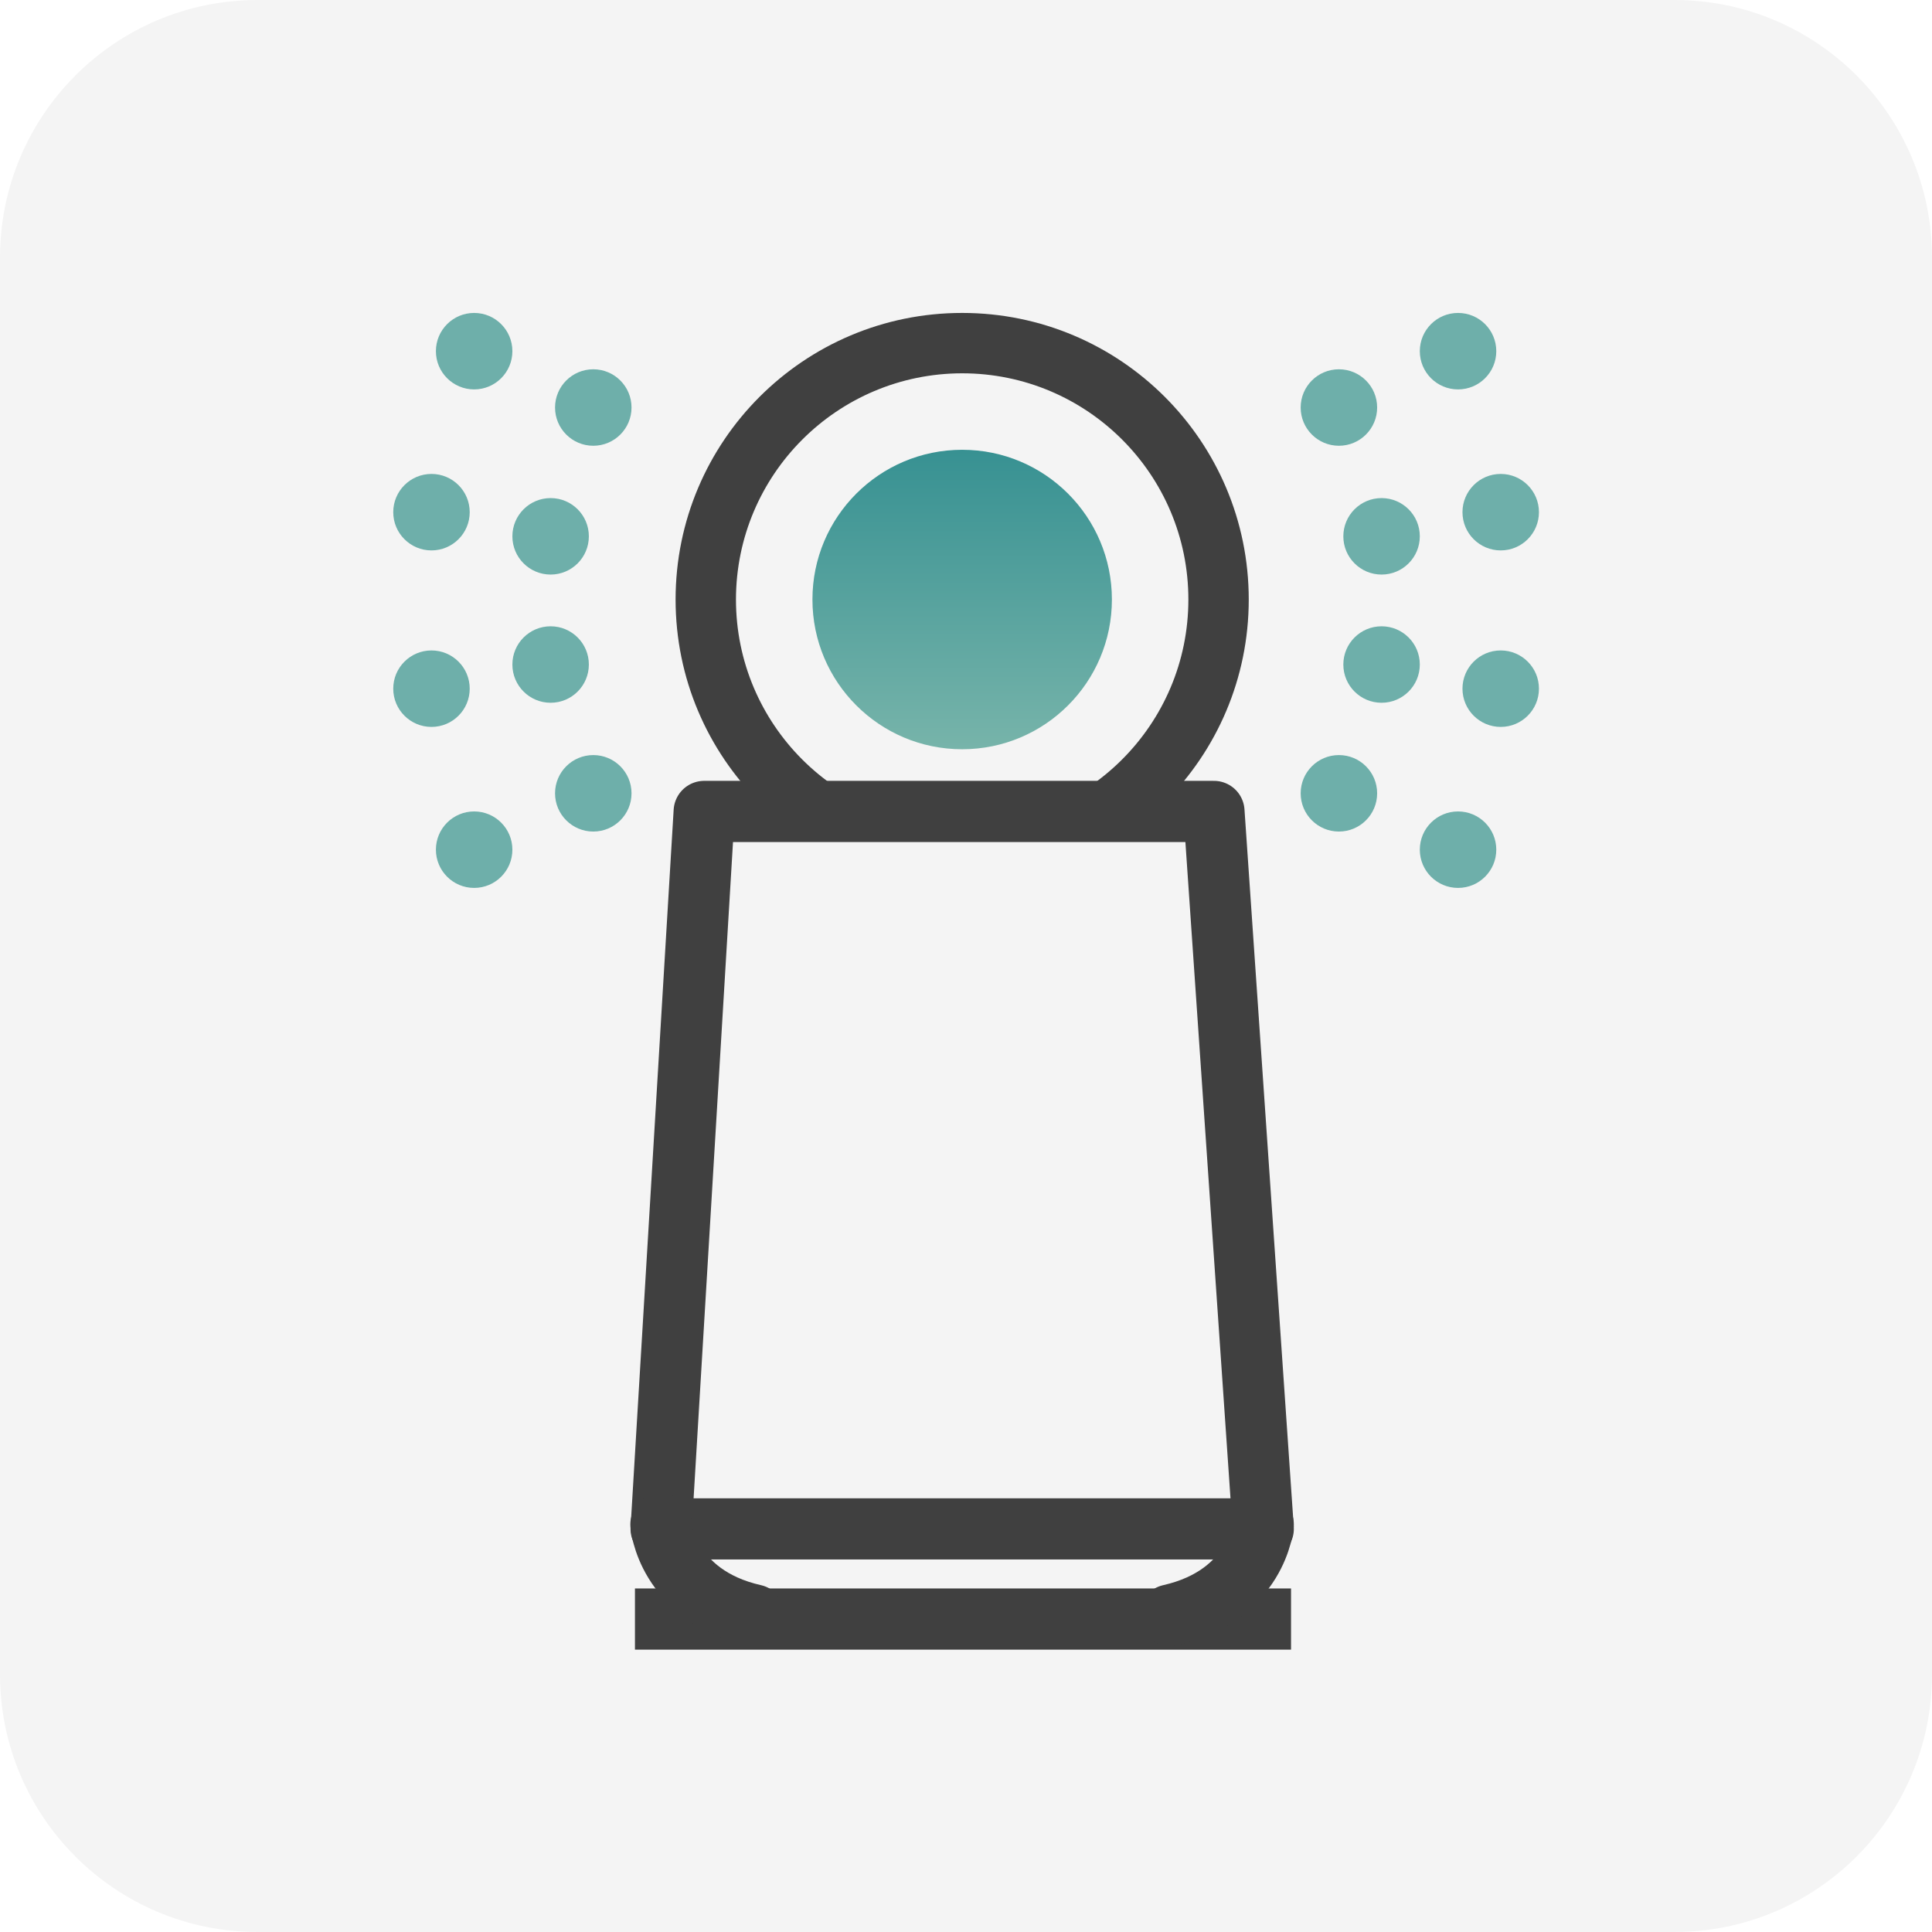
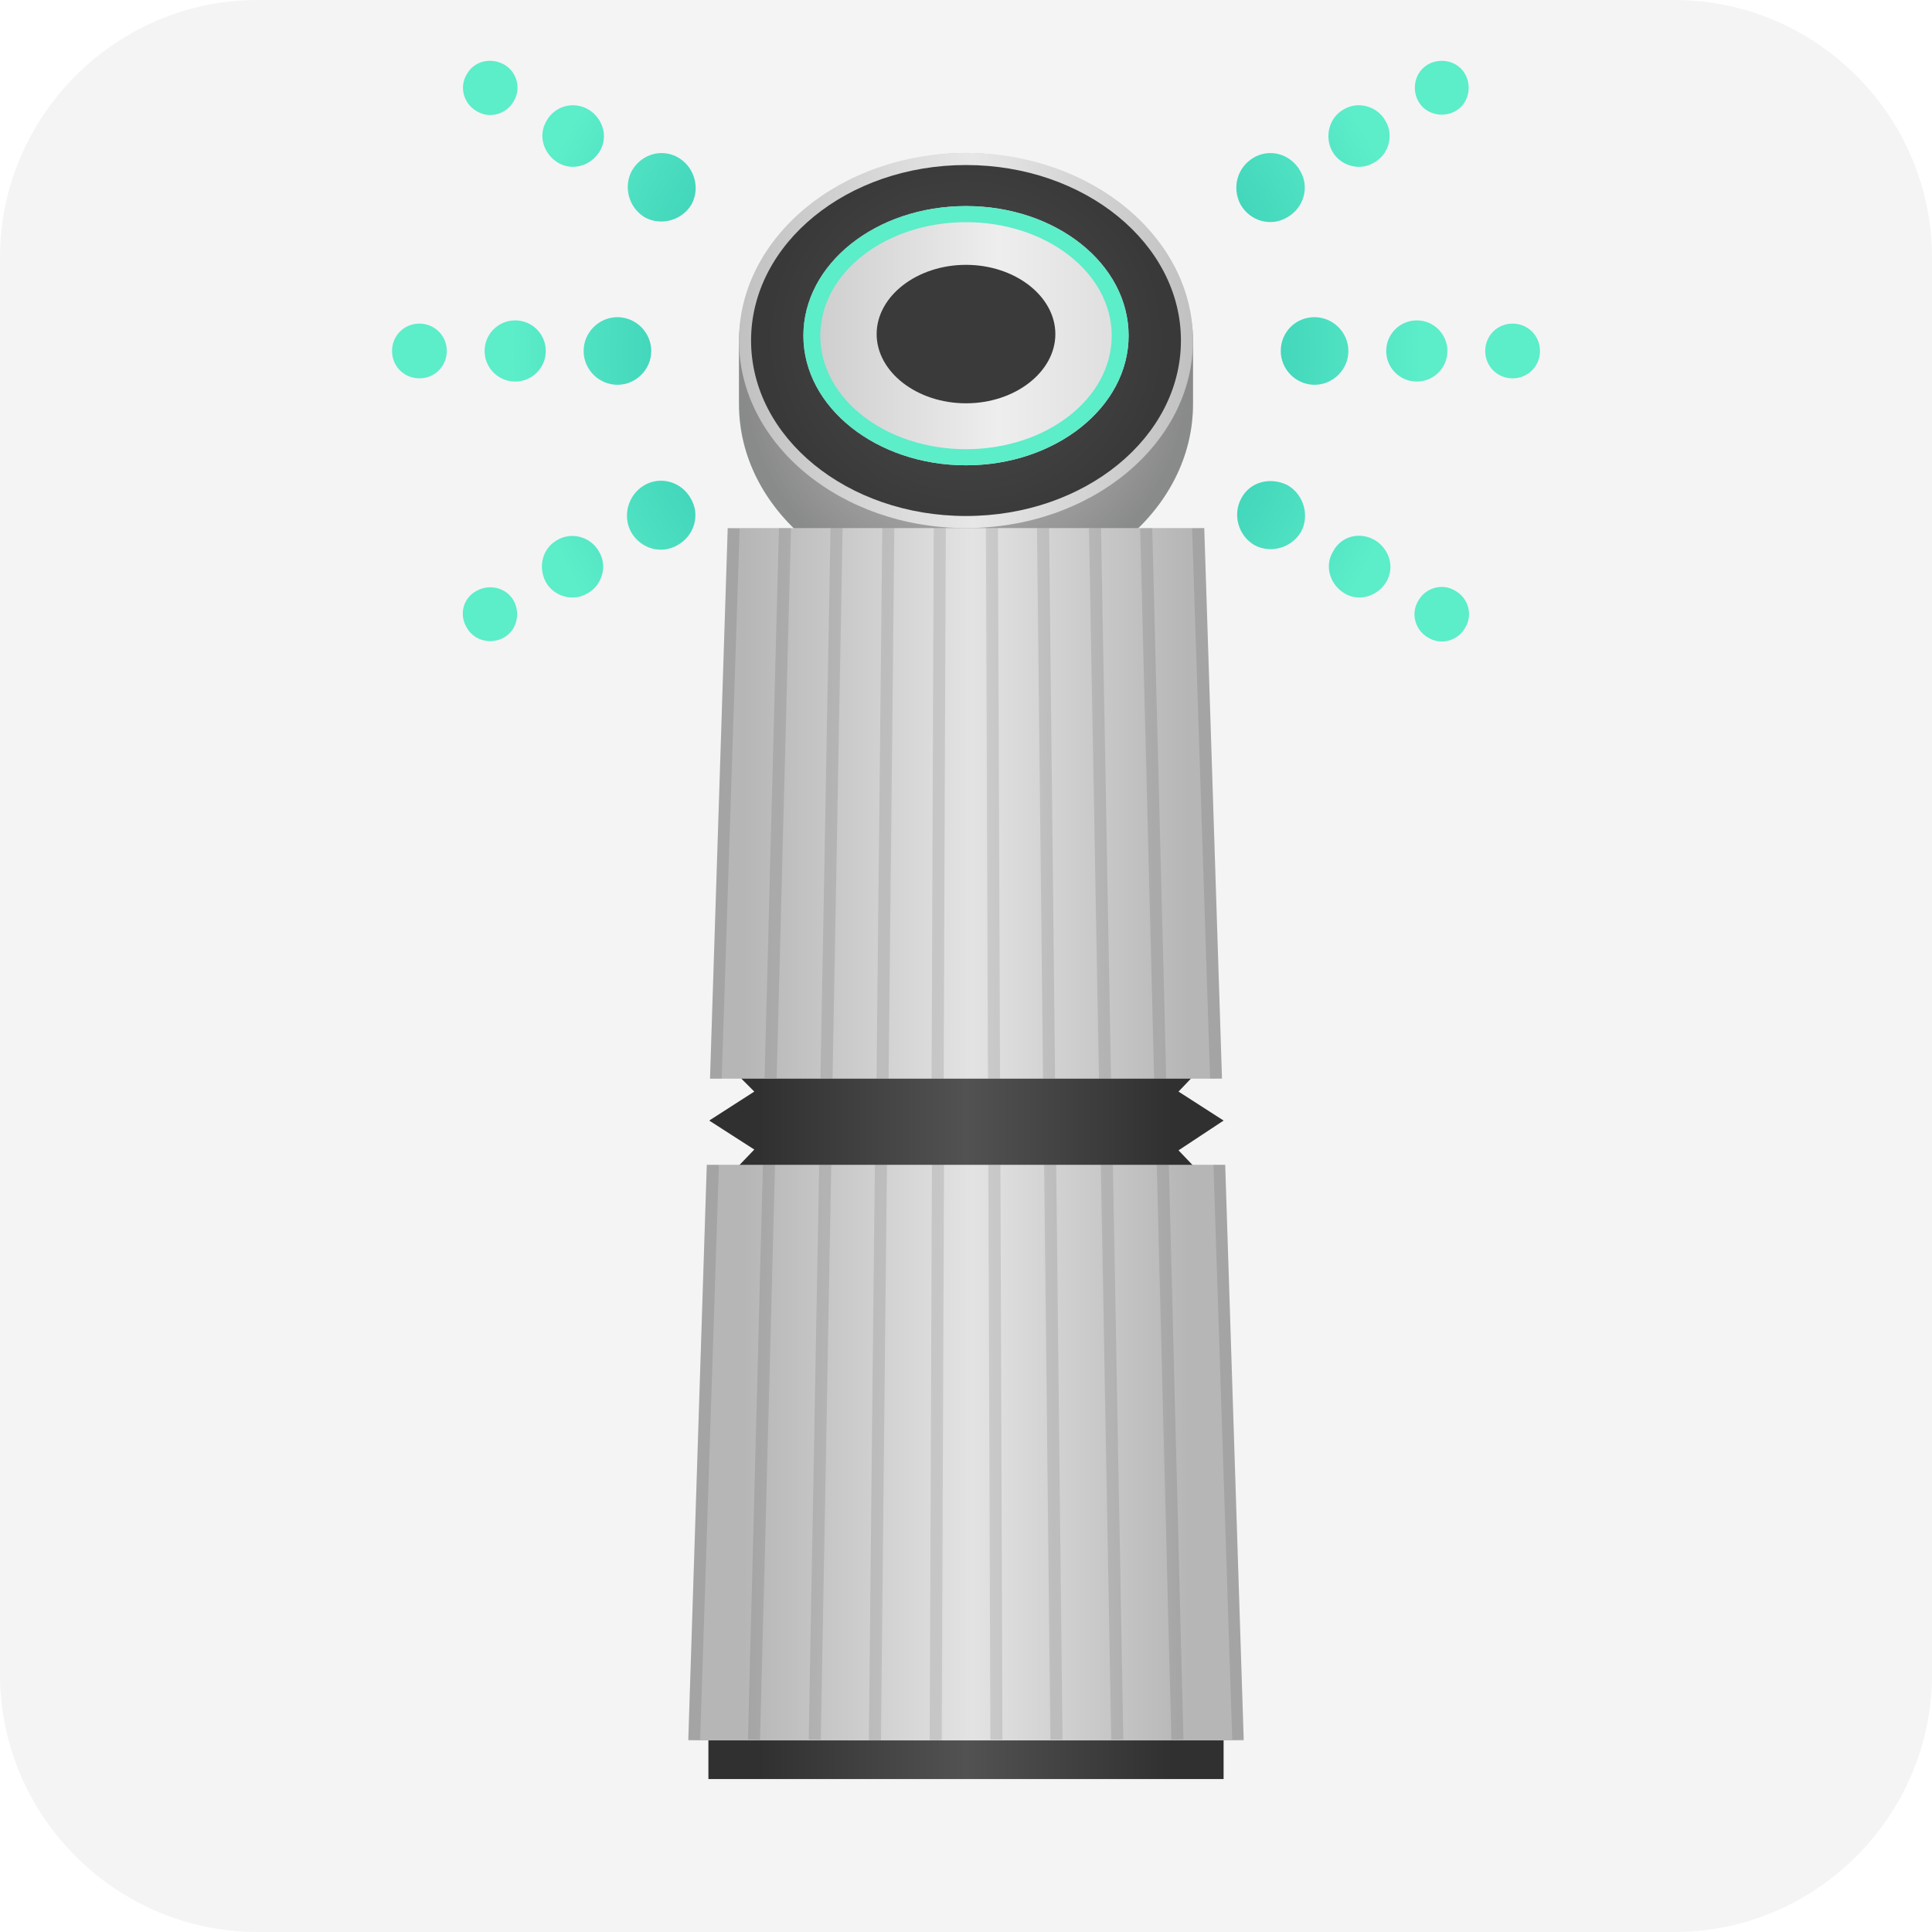
- <svg xmlns="http://www.w3.org/2000/svg" id="devices_ic_airpurifier_white" data-name="devices/ic_airpurifier_white" width="120" height="120" viewBox="0 0 120 120">
-   <defs>
-     <linearGradient id="linear-gradient" x1=".5" y1="1" x2=".5" gradientUnits="objectBoundingBox">
-       <stop offset="0" stop-color="#77b4aa" />
-       <stop offset="1" stop-color="#379192" />
-     </linearGradient>
-     <style>
-             .cls-2{fill:#6eafaa}.cls-7{stroke:#404040;stroke-miterlimit:10;stroke-width:3.8px;stroke-linecap:round;stroke-linejoin:round;fill:none}
-         </style>
-   </defs>
-   <rect id="Rectangle_169" data-name="Rectangle 169" width="120" height="120" rx="16" style="fill:#f4f4f4" />
-   <g id="Group_629" data-name="Group 629" transform="translate(10 10)">
-     <g id="Group_300" data-name="Group 300" transform="translate(14.425 9.437)">
-       <g id="Group_294" data-name="Group 294" transform="translate(56.362)">
-         <g id="Group_292" data-name="Group 292" transform="translate(0 3.5)">
-           <circle id="Ellipse_37" data-name="Ellipse 37" class="cls-2" cx="2.375" cy="2.375" r="2.375" />
-           <circle id="Ellipse_38" data-name="Ellipse 38" class="cls-2" cx="2.375" cy="2.375" r="2.375" transform="translate(0 23.962)" />
-           <circle id="Ellipse_39" data-name="Ellipse 39" class="cls-2" cx="2.375" cy="2.375" r="2.375" transform="translate(2.65 8)" />
-           <circle id="Ellipse_40" data-name="Ellipse 40" class="cls-2" cx="2.375" cy="2.375" r="2.375" transform="translate(2.65 15.963)" />
+ <svg xmlns="http://www.w3.org/2000/svg" xmlns:xlink="http://www.w3.org/1999/xlink" version="1.1" id="ic_x5F_device_x5F_list_x5F_airpurifier_1_" x="0px" y="0px" viewBox="0 0 240 240" style="enable-background:new 0 0 240 240;" xml:space="preserve">
+   <style type="text/css">
+ 	.st0{fill:#F4F4F4;}
+ 	.st1{fill:url(#SVGID_1_);}
+ 	.st2{opacity:0.35;fill:url(#SVGID_00000113348941422948841700000015875590141352986042_);enable-background:new    ;}
+ 	.st3{fill:url(#SVGID_00000065780583312353521260000009303380174014687422_);}
+ 	.st4{fill:url(#Ellipse_838_copy_00000070095801530839196870000008760356649022900651_);}
+ 	.st5{fill-rule:evenodd;clip-rule:evenodd;fill:url(#Ellipse_838_copy_3_00000084506783991837276180000007584092064983474599_);}
+ 	.st6{fill-rule:evenodd;clip-rule:evenodd;fill:#3A3A3A;}
+ 	.st7{fill-rule:evenodd;clip-rule:evenodd;fill:url(#Ellipse_762_copy_2_00000096769578360846768400000010551883870999383461_);}
+ 	.st8{fill:#5CEDC9;}
+ 	.st9{fill:url(#SVGID_00000093884994979892700130000016619346606500380590_);}
+ 	.st10{fill:url(#SVGID_00000096766274029154462360000003759838707397101243_);}
+ 	.st11{fill:url(#SVGID_00000137838945614874651990000009555351904025831080_);}
+ 	.st12{opacity:0.1;}
+ 	.st13{clip-path:url(#SVGID_00000019676369516809022890000008083836960666141344_);}
+ 	.st14{clip-path:url(#SVGID_00000096057070204725915570000013005885379565267857_);}
+ </style>
+   <path class="st0" d="M208,240H32c-17.6,0-32-14.4-32-32V32C0,14.4,14.4,0,32,0h176c17.6,0,32,14.4,32,32v176  C240,225.6,225.6,240,208,240z" />
+   <g id="_x5F_default_12_">
+     <g>
+       <radialGradient id="SVGID_1_" cx="131.269" cy="194.799" r="28.26" gradientTransform="matrix(0.9842 0 0 -0.9852 -9.1946 238.3665)" gradientUnits="userSpaceOnUse">
+         <stop offset="0.6" style="stop-color:#F1F1F2" />
+         <stop offset="1" style="stop-color:#C8C9C9" />
+       </radialGradient>
+       <path class="st1" d="M148.2,42.3L148.2,42.3C147.5,30,134.8,19,120,19S92.5,30,91.8,42.3l0,0c0,0,0,7.1,0,7.9    c0,13.1,12.7,23.7,28.2,23.7s28.2-10.6,28.2-23.7C148.2,49.4,148.2,42.3,148.2,42.3z" />
+       <linearGradient id="SVGID_00000011002709957600341830000008564915067446648716_" gradientUnits="userSpaceOnUse" x1="120" y1="213.905" x2="120" y2="197.722" gradientTransform="matrix(1 0 0 -1 0 242)">
+         <stop offset="0.435" style="stop-color:#2C2C2C;stop-opacity:0" />
+         <stop offset="0.519" style="stop-color:#131313" />
+       </linearGradient>
+       <path style="opacity:0.35;fill:url(#SVGID_00000011002709957600341830000008564915067446648716_);enable-background:new    ;" d="    M148.2,41.7L148.2,41.7C147.5,29.4,134.8,19,120,19S92.5,29.5,91.8,41.8l0,0c0,0,0,7.6,0,8.4c0,13.1,12.7,23.7,28.2,23.7    s28.2-10.6,28.2-23.7C148.2,49.4,148.2,41.7,148.2,41.7z" />
+       <g>
+         <linearGradient id="SVGID_00000144308246027020113710000006735297408509218190_" gradientUnits="userSpaceOnUse" x1="102.686" y1="198.002" x2="159.998" y2="198.002" gradientTransform="matrix(0.9841 0 0 -0.9878 -9.2538 237.8861)">
+           <stop offset="0" style="stop-color:#C1C1C1" />
+           <stop offset="0.515" style="stop-color:#E7E7E7" />
+           <stop offset="1" style="stop-color:#C1C1C1" />
+         </linearGradient>
+         <path style="fill:url(#SVGID_00000144308246027020113710000006735297408509218190_);" d="M120,65.6c-15.6,0-28.2-10.5-28.2-23.3     S104.4,19,120,19s28.2,10.5,28.2,23.3S135.6,65.6,120,65.6z" />
+         <radialGradient id="Ellipse_838_copy_00000144320576639603690820000011980638687888046266_" cx="108.673" cy="197.311" r="24.412" gradientTransform="matrix(1.0164 0 0 -0.9732 9.5451 234.3234)" gradientUnits="userSpaceOnUse">
+           <stop offset="0" style="stop-color:#4E4E4E" />
+           <stop offset="1" style="stop-color:#393939" />
+         </radialGradient>
+         <ellipse id="Ellipse_838_copy_7_" style="fill:url(#Ellipse_838_copy_00000144320576639603690820000011980638687888046266_);" cx="120" cy="42.3" rx="26.7" ry="21.8" />
+         <linearGradient id="Ellipse_838_copy_3_00000124868330356311152280000009729016583672573323_" gradientUnits="userSpaceOnUse" x1="99.8" y1="200.3" x2="140.258" y2="200.3" gradientTransform="matrix(1 0 0 -1 0 242)">
+           <stop offset="0" style="stop-color:#CCCCCC" />
+           <stop offset="0.6" style="stop-color:#EEEEEE" />
+           <stop offset="1" style="stop-color:#DDDDDD" />
+         </linearGradient>
+         <path id="Ellipse_838_copy_3_17_" style="fill-rule:evenodd;clip-rule:evenodd;fill:url(#Ellipse_838_copy_3_00000124868330356311152280000009729016583672573323_);" d="     M120,25.6c11.2,0,20.2,7.2,20.2,16.1s-9.1,16.1-20.2,16.1s-20.2-7.2-20.2-16.1S108.8,25.6,120,25.6z" />
+         <path id="Ellipse_838_copy_3_16_" class="st6" d="M120,32.9c6.1,0,11.1,3.9,11.1,8.6s-5,8.6-11.1,8.6s-11.1-3.9-11.1-8.6     S113.9,32.9,120,32.9z" />
+       </g>
+       <radialGradient id="Ellipse_762_copy_2_00000000937547123286540740000007475113343169393043_" cx="120" cy="198.378" r="56.5" gradientTransform="matrix(1 0 0 -1 0 242)" gradientUnits="userSpaceOnUse">
+         <stop offset="0.3" style="stop-color:#24BBAB" />
+         <stop offset="1" style="stop-color:#5CEDC9" />
+       </radialGradient>
+       <path id="Ellipse_762_copy_2_15_" style="fill-rule:evenodd;clip-rule:evenodd;fill:url(#Ellipse_762_copy_2_00000000937547123286540740000007475113343169393043_);" d="    M163.3,39.4c2.3,0,4.2,1.9,4.2,4.2s-1.9,4.2-4.2,4.2s-4.2-1.9-4.2-4.2S160.9,39.4,163.3,39.4z M176,39.8c2.1,0,3.8,1.7,3.8,3.8    s-1.7,3.8-3.8,3.8s-3.8-1.7-3.8-3.8S173.9,39.8,176,39.8z M187.9,40.2c1.9,0,3.4,1.5,3.4,3.4s-1.5,3.4-3.4,3.4s-3.4-1.5-3.4-3.4    S186,40.2,187.9,40.2z M76.7,39.4c2.3,0,4.2,1.9,4.2,4.2s-1.9,4.2-4.2,4.2c-2.3,0-4.2-1.9-4.2-4.2S74.4,39.4,76.7,39.4z M64,39.8    c2.1,0,3.8,1.7,3.8,3.8s-1.7,3.8-3.8,3.8s-3.8-1.7-3.8-3.8S61.9,39.8,64,39.8z M52.1,40.2c1.9,0,3.4,1.5,3.4,3.4S54,47,52.1,47    s-3.4-1.5-3.4-3.4S50.2,40.2,52.1,40.2z M155.7,19.6c2-1.2,4.6-0.5,5.8,1.6c1.2,2,0.5,4.6-1.6,5.8c-2,1.2-4.6,0.5-5.8-1.6l0,0    C153,23.3,153.7,20.8,155.7,19.6L155.7,19.6L155.7,19.6z M166.9,13.6c1.8-1.1,4.2-0.4,5.2,1.4c1.1,1.8,0.4,4.2-1.4,5.2    c-1.8,1.1-4.2,0.4-5.2-1.4C164.5,17,165.1,14.6,166.9,13.6L166.9,13.6z M177.4,8c1.6-0.9,3.7-0.4,4.6,1.2c0.9,1.6,0.4,3.7-1.2,4.6    c-1.6,0.9-3.7,0.4-4.6-1.2C175.3,11,175.8,8.9,177.4,8L177.4,8z M80,60.3c2-1.2,4.6-0.5,5.8,1.6c1.2,2,0.5,4.6-1.6,5.8    c-2,1.2-4.6,0.5-5.8-1.6C77.3,64.1,78,61.5,80,60.3L80,60.3z M69.2,67.1c1.8-1.1,4.2-0.4,5.2,1.4c1.1,1.8,0.4,4.2-1.4,5.2    c-1.8,1.1-4.2,0.4-5.2-1.4l0,0C66.8,70.4,67.4,68.1,69.2,67.1z M59.2,73.4c1.6-0.9,3.7-0.4,4.6,1.2s0.4,3.7-1.2,4.6    S58.9,79.6,58,78l0,0C57,76.4,57.5,74.3,59.2,73.4L59.2,73.4z M160,60.3c2,1.2,2.7,3.8,1.6,5.8c-1.2,2-3.8,2.7-5.8,1.6    c-2-1.2-2.7-3.8-1.6-5.8l0,0C155.3,59.8,157.9,59.2,160,60.3L160,60.3z M170.8,67.1c1.8,1.1,2.5,3.4,1.4,5.2    c-1.1,1.8-3.4,2.5-5.2,1.4s-2.5-3.4-1.4-5.2C166.6,66.6,168.9,66,170.8,67.1L170.8,67.1z M180.8,73.4c1.6,0.9,2.2,3,1.2,4.6    c-0.9,1.6-3,2.2-4.6,1.2c-1.6-0.9-2.2-3-1.2-4.6l0,0C177.1,73,179.2,72.4,180.8,73.4L180.8,73.4z M84.3,19.6    c2,1.2,2.7,3.8,1.6,5.8c-1.2,2-3.8,2.7-5.8,1.6c-2-1.2-2.7-3.8-1.6-5.8C79.7,19.1,82.3,18.4,84.3,19.6L84.3,19.6z M73.1,13.6    c1.8,1.1,2.5,3.4,1.4,5.2s-3.4,2.5-5.2,1.4c-1.8-1.1-2.5-3.4-1.4-5.2l0,0C68.9,13.2,71.2,12.5,73.1,13.6z M62.6,8    c1.6,0.9,2.2,3,1.2,4.6c-0.9,1.6-3,2.2-4.6,1.2c-1.6-0.9-2.2-3-1.2-4.6l0,0C58.9,7.6,60.9,7.1,62.6,8z" />
+       <path id="Ellipse_838_copy_3_10_" class="st8" d="M120,27.6c10,0,18.1,6.3,18.1,14.1S130,55.8,120,55.8s-18.1-6.3-18.1-14.1    C101.9,33.9,110,27.6,120,27.6 M120,25.6c-11.2,0-20.2,7.2-20.2,16.1s9.1,16.1,20.2,16.1s20.2-7.2,20.2-16.1S131.2,25.6,120,25.6    L120,25.6z" />
+     </g>
+     <g>
+       <linearGradient id="SVGID_00000016768440149407902580000003048266740349679034_" gradientUnits="userSpaceOnUse" x1="94.344" y1="23.45" x2="145.632" y2="23.45" gradientTransform="matrix(1 0 0 -1 0 242)">
+         <stop offset="0" style="stop-color:#303030" />
+         <stop offset="0.5" style="stop-color:#525252" />
+         <stop offset="1" style="stop-color:#303030" />
+       </linearGradient>
+       <rect x="88" y="216.1" style="fill:url(#SVGID_00000016768440149407902580000003048266740349679034_);" width="64" height="4.9" />
+       <g>
+         <linearGradient id="SVGID_00000171712279025471453630000016374945587554491527_" gradientUnits="userSpaceOnUse" x1="94.409" y1="102.75" x2="145.639" y2="102.75" gradientTransform="matrix(1 0 0 -1 0 242)">
+           <stop offset="0" style="stop-color:#303030" />
+           <stop offset="0.5" style="stop-color:#525252" />
+           <stop offset="1" style="stop-color:#303030" />
+         </linearGradient>
+         <polygon style="fill:url(#SVGID_00000171712279025471453630000016374945587554491527_);" points="152,139.2 146.4,135.6      148.6,133.3 91.4,133.3 93.7,135.6 88.1,139.2 93.7,142.8 91.4,145.2 148.6,145.2 146.4,142.9    " />
+         <linearGradient id="SVGID_00000067931417949216999930000001815514435572099251_" gradientUnits="userSpaceOnUse" x1="92.34" y1="101.1" x2="147.635" y2="101.1" gradientTransform="matrix(1 0 0 -1 0 242)">
+           <stop offset="0" style="stop-color:#B6B6B6" />
+           <stop offset="0.515" style="stop-color:#E3E3E3" />
+           <stop offset="1" style="stop-color:#B6B6B6" />
+         </linearGradient>
+         <path style="fill:url(#SVGID_00000067931417949216999930000001815514435572099251_);" d="M152.2,144.7H87.8l-2.3,71.5h69     L152.2,144.7z M149.6,65.6H90.4L88.2,134h63.6L149.6,65.6z" />
+         <g class="st12">
+           <g>
+             <defs>
+               <polygon id="SVGID_00000015336788285763677600000006221640364835158185_" points="149.6,65.6 90.4,65.6 88.2,134 151.8,134               " />
+             </defs>
+             <clipPath id="SVGID_00000116920265024951468570000012611980043460425377_">
+               <use xlink:href="#SVGID_00000015336788285763677600000006221640364835158185_" style="overflow:visible;" />
+             </clipPath>
+             <g style="clip-path:url(#SVGID_00000116920265024951468570000012611980043460425377_);">
+               <g>
+                 <g>
+                   <rect x="149.2" y="65.6" transform="matrix(0.9995 -3.268714e-02 3.268714e-02 0.9995 -3.1822 4.9549)" width="1.5" height="68.4" />
+                 </g>
+                 <g>
+                   <rect x="142.5" y="65.6" transform="matrix(0.9997 -2.543294e-02 2.543294e-02 0.9997 -2.492 3.6756)" width="1.5" height="68.4" />
+                 </g>
+                 <g>
+                   <rect x="135.9" y="65.6" transform="matrix(0.9998 -1.816829e-02 1.816829e-02 0.9998 -1.7906 2.4991)" width="1.5" height="68.4" />
+                 </g>
+                 <g>
+                   <rect x="129.2" y="65.6" transform="matrix(0.9999 -1.090647e-02 1.090647e-02 0.9999 -1.0807 1.4232)" width="1.5" height="68.4" />
+                 </g>
+                 <g>
+                   <rect x="122.6" y="65.6" transform="matrix(1 -3.635511e-03 3.635511e-03 1 -0.362 0.4491)" width="1.5" height="68.4" />
+                 </g>
+                 <g>
+                   <rect x="82.4" y="99" transform="matrix(3.906190e-03 -1 1 3.906190e-03 16.4044 216.0025)" width="68.4" height="1.5" />
+                 </g>
+                 <g>
+                   <rect x="75.8" y="99.1" transform="matrix(1.041658e-02 -0.9999 0.9999 1.041658e-02 9.008 208.7349)" width="68.4" height="1.5" />
+                 </g>
+                 <g>
+                   <rect x="69.1" y="99" transform="matrix(1.822676e-02 -0.9998 0.9998 1.822676e-02 1.6855 201.2323)" width="68.4" height="1.5" />
+                 </g>
+                 <g>
+                   <rect x="62.5" y="99" transform="matrix(2.603183e-02 -0.9997 0.9997 2.603183e-02 -5.6165 193.8236)" width="68.4" height="1.5" />
+                 </g>
+                 <g>
+                   <rect x="55.8" y="99.1" transform="matrix(3.255504e-02 -0.9995 0.9995 3.255504e-02 -12.7141 186.5416)" width="68.4" height="1.5" />
+                 </g>
+               </g>
+             </g>
+           </g>
        </g>
-         <g id="Group_293" data-name="Group 293" transform="translate(7.4)">
-           <circle id="Ellipse_41" data-name="Ellipse 41" class="cls-2" cx="2.375" cy="2.375" r="2.375" />
-           <circle id="Ellipse_42" data-name="Ellipse 42" class="cls-2" cx="2.375" cy="2.375" r="2.375" transform="translate(0 30.963)" />
-           <circle id="Ellipse_43" data-name="Ellipse 43" class="cls-2" cx="2.375" cy="2.375" r="2.375" transform="translate(2.65 10)" />
-           <circle id="Ellipse_44" data-name="Ellipse 44" class="cls-2" cx="2.375" cy="2.375" r="2.375" transform="translate(2.65 20.963)" />
+         <g class="st12">
+           <g>
+             <defs>
+               <polygon id="SVGID_00000040561283852406227130000015057431471767901618_" points="152.2,144.7 87.8,144.7 85.5,216.2         154.5,216.2       " />
+             </defs>
+             <clipPath id="SVGID_00000108291043487102177990000000637231967882119811_">
+               <use xlink:href="#SVGID_00000040561283852406227130000015057431471767901618_" style="overflow:visible;" />
+             </clipPath>
+             <g style="clip-path:url(#SVGID_00000108291043487102177990000000637231967882119811_);">
+               <g>
+                 <g>
+                   <g>
+                     <rect x="151.9" y="144.6" transform="matrix(0.9995 -3.268632e-02 3.268632e-02 0.9995 -5.8136 5.0861)" width="1.5" height="71.5" />
+                   </g>
+                   <g>
+                     <rect x="144.6" y="144.6" transform="matrix(0.9997 -2.541470e-02 2.541470e-02 0.9997 -4.5367 3.7523)" width="1.5" height="71.5" />
+                   </g>
+                   <g>
+                     <rect x="137.4" y="144.6" transform="matrix(0.9998 -1.816704e-02 1.816704e-02 0.9998 -3.2535 2.5394)" width="1.5" height="71.5" />
+                   </g>
+                   <g>
+                     <rect x="130.1" y="144.6" transform="matrix(0.9999 -1.090143e-02 1.090143e-02 0.9999 -1.9582 1.4371)" width="1.5" height="71.5" />
+                   </g>
+                   <g>
+                     <rect x="122.9" y="144.6" transform="matrix(1 -3.633832e-03 3.633832e-03 1 -0.6545 0.4505)" width="1.5" height="71.5" />
+                   </g>
+                   <g>
+                     <rect x="80.6" y="179.7" transform="matrix(3.906190e-03 -1 1 3.906190e-03 -64.5262 296.067)" width="71.5" height="1.5" />
+                   </g>
+                   <g>
+                     <rect x="73.3" y="179.6" transform="matrix(1.041658e-02 -0.9999 0.9999 1.041658e-02 -72.4148 287.5986)" width="71.5" height="1.5" />
+                   </g>
+                   <g>
+                     <rect x="66.1" y="179.6" transform="matrix(1.822676e-02 -0.9998 0.9998 1.822676e-02 -80.31 278.8954)" width="71.5" height="1.5" />
+                   </g>
+                   <g>
+                     <rect x="58.9" y="179.6" transform="matrix(2.604029e-02 -0.9997 0.9997 2.604029e-02 -88.1668 270.2892)" width="71.5" height="1.5" />
+                   </g>
+                   <g>
+                     <rect x="51.6" y="179.6" transform="matrix(3.255504e-02 -0.9995 0.9995 3.255504e-02 -95.7142 261.8161)" width="71.5" height="1.5" />
+                   </g>
+                 </g>
+               </g>
+             </g>
+           </g>
        </g>
-       </g>
-       <g id="Group_297" data-name="Group 297">
-         <g id="Group_295" data-name="Group 295" transform="translate(7.4 3.5)">
-           <circle id="Ellipse_45" data-name="Ellipse 45" class="cls-2" cx="2.375" cy="2.375" r="2.375" transform="translate(2.65)" />
-           <circle id="Ellipse_46" data-name="Ellipse 46" class="cls-2" cx="2.375" cy="2.375" r="2.375" transform="translate(2.65 23.962)" />
-           <circle id="Ellipse_47" data-name="Ellipse 47" class="cls-2" cx="2.375" cy="2.375" r="2.375" transform="translate(0 8)" />
-           <circle id="Ellipse_48" data-name="Ellipse 48" class="cls-2" cx="2.375" cy="2.375" r="2.375" transform="translate(0 15.963)" />
-         </g>
-         <g id="Group_296" data-name="Group 296">
-           <circle id="Ellipse_49" data-name="Ellipse 49" class="cls-2" cx="2.375" cy="2.375" r="2.375" transform="translate(2.65)" />
-           <circle id="Ellipse_50" data-name="Ellipse 50" class="cls-2" cx="2.375" cy="2.375" r="2.375" transform="translate(2.65 30.963)" />
-           <circle id="Ellipse_51" data-name="Ellipse 51" class="cls-2" cx="2.375" cy="2.375" r="2.375" transform="translate(0 10)" />
-           <circle id="Ellipse_52" data-name="Ellipse 52" class="cls-2" cx="2.375" cy="2.375" r="2.375" transform="translate(0 20.963)" />
-         </g>
-       </g>
-       <g id="Group_299" data-name="Group 299" transform="translate(17.537)">
-         <circle id="Ellipse_53" data-name="Ellipse 53" cx="9.3" cy="9.3" r="9.3" transform="translate(8.5 8.5)" style="fill:url(#linear-gradient)" />
-         <g id="Group_298" data-name="Group 298">
-           <path id="Path_121" data-name="Path 121" d="M1526.76 546.88a14.05 14.05 0 1 1-14.05 14.05 14.062 14.062 0 0 1 14.05-14.05m0-3.75a17.8 17.8 0 1 0 17.8 17.8 17.8 17.8 0 0 0-17.8-17.8z" transform="translate(-1508.96 -543.13)" style="fill:#404040" />
-         </g>
-       </g>
-     </g>
-     <g id="Group_302" data-name="Group 302" transform="translate(29.438 40.4)">
-       <path id="Path_122" data-name="Path 122" d="M1508.24 612.462h37.4l-3.062-44.562h-31.662z" transform="translate(-1506.615 -567.9)" style="stroke-linecap:round;stroke-linejoin:round;stroke:#404040;stroke-miterlimit:10;stroke-width:3.8px;fill:#f4f4f4" />
-       <g id="Group_301" data-name="Group 301" transform="translate(0 44.287)">
-         <path id="Line_84" data-name="Line 84" transform="translate(0 5.875)" style="fill:none;stroke:#404040;stroke-miterlimit:10;stroke-width:3.8px" d="M0 0h40.75" />
-         <path id="Path_123" data-name="Path 123" class="cls-7" d="M1508.23 603.33s.338 4.388 5.8 5.625" transform="translate(-1506.617 -603.33)" />
-         <path id="Path_124" data-name="Path 124" class="cls-7" d="M1539.32 603.33s-.338 4.388-5.8 5.625" transform="translate(-1500.295 -603.33)" />
      </g>
    </g>
  </g>
</svg>
